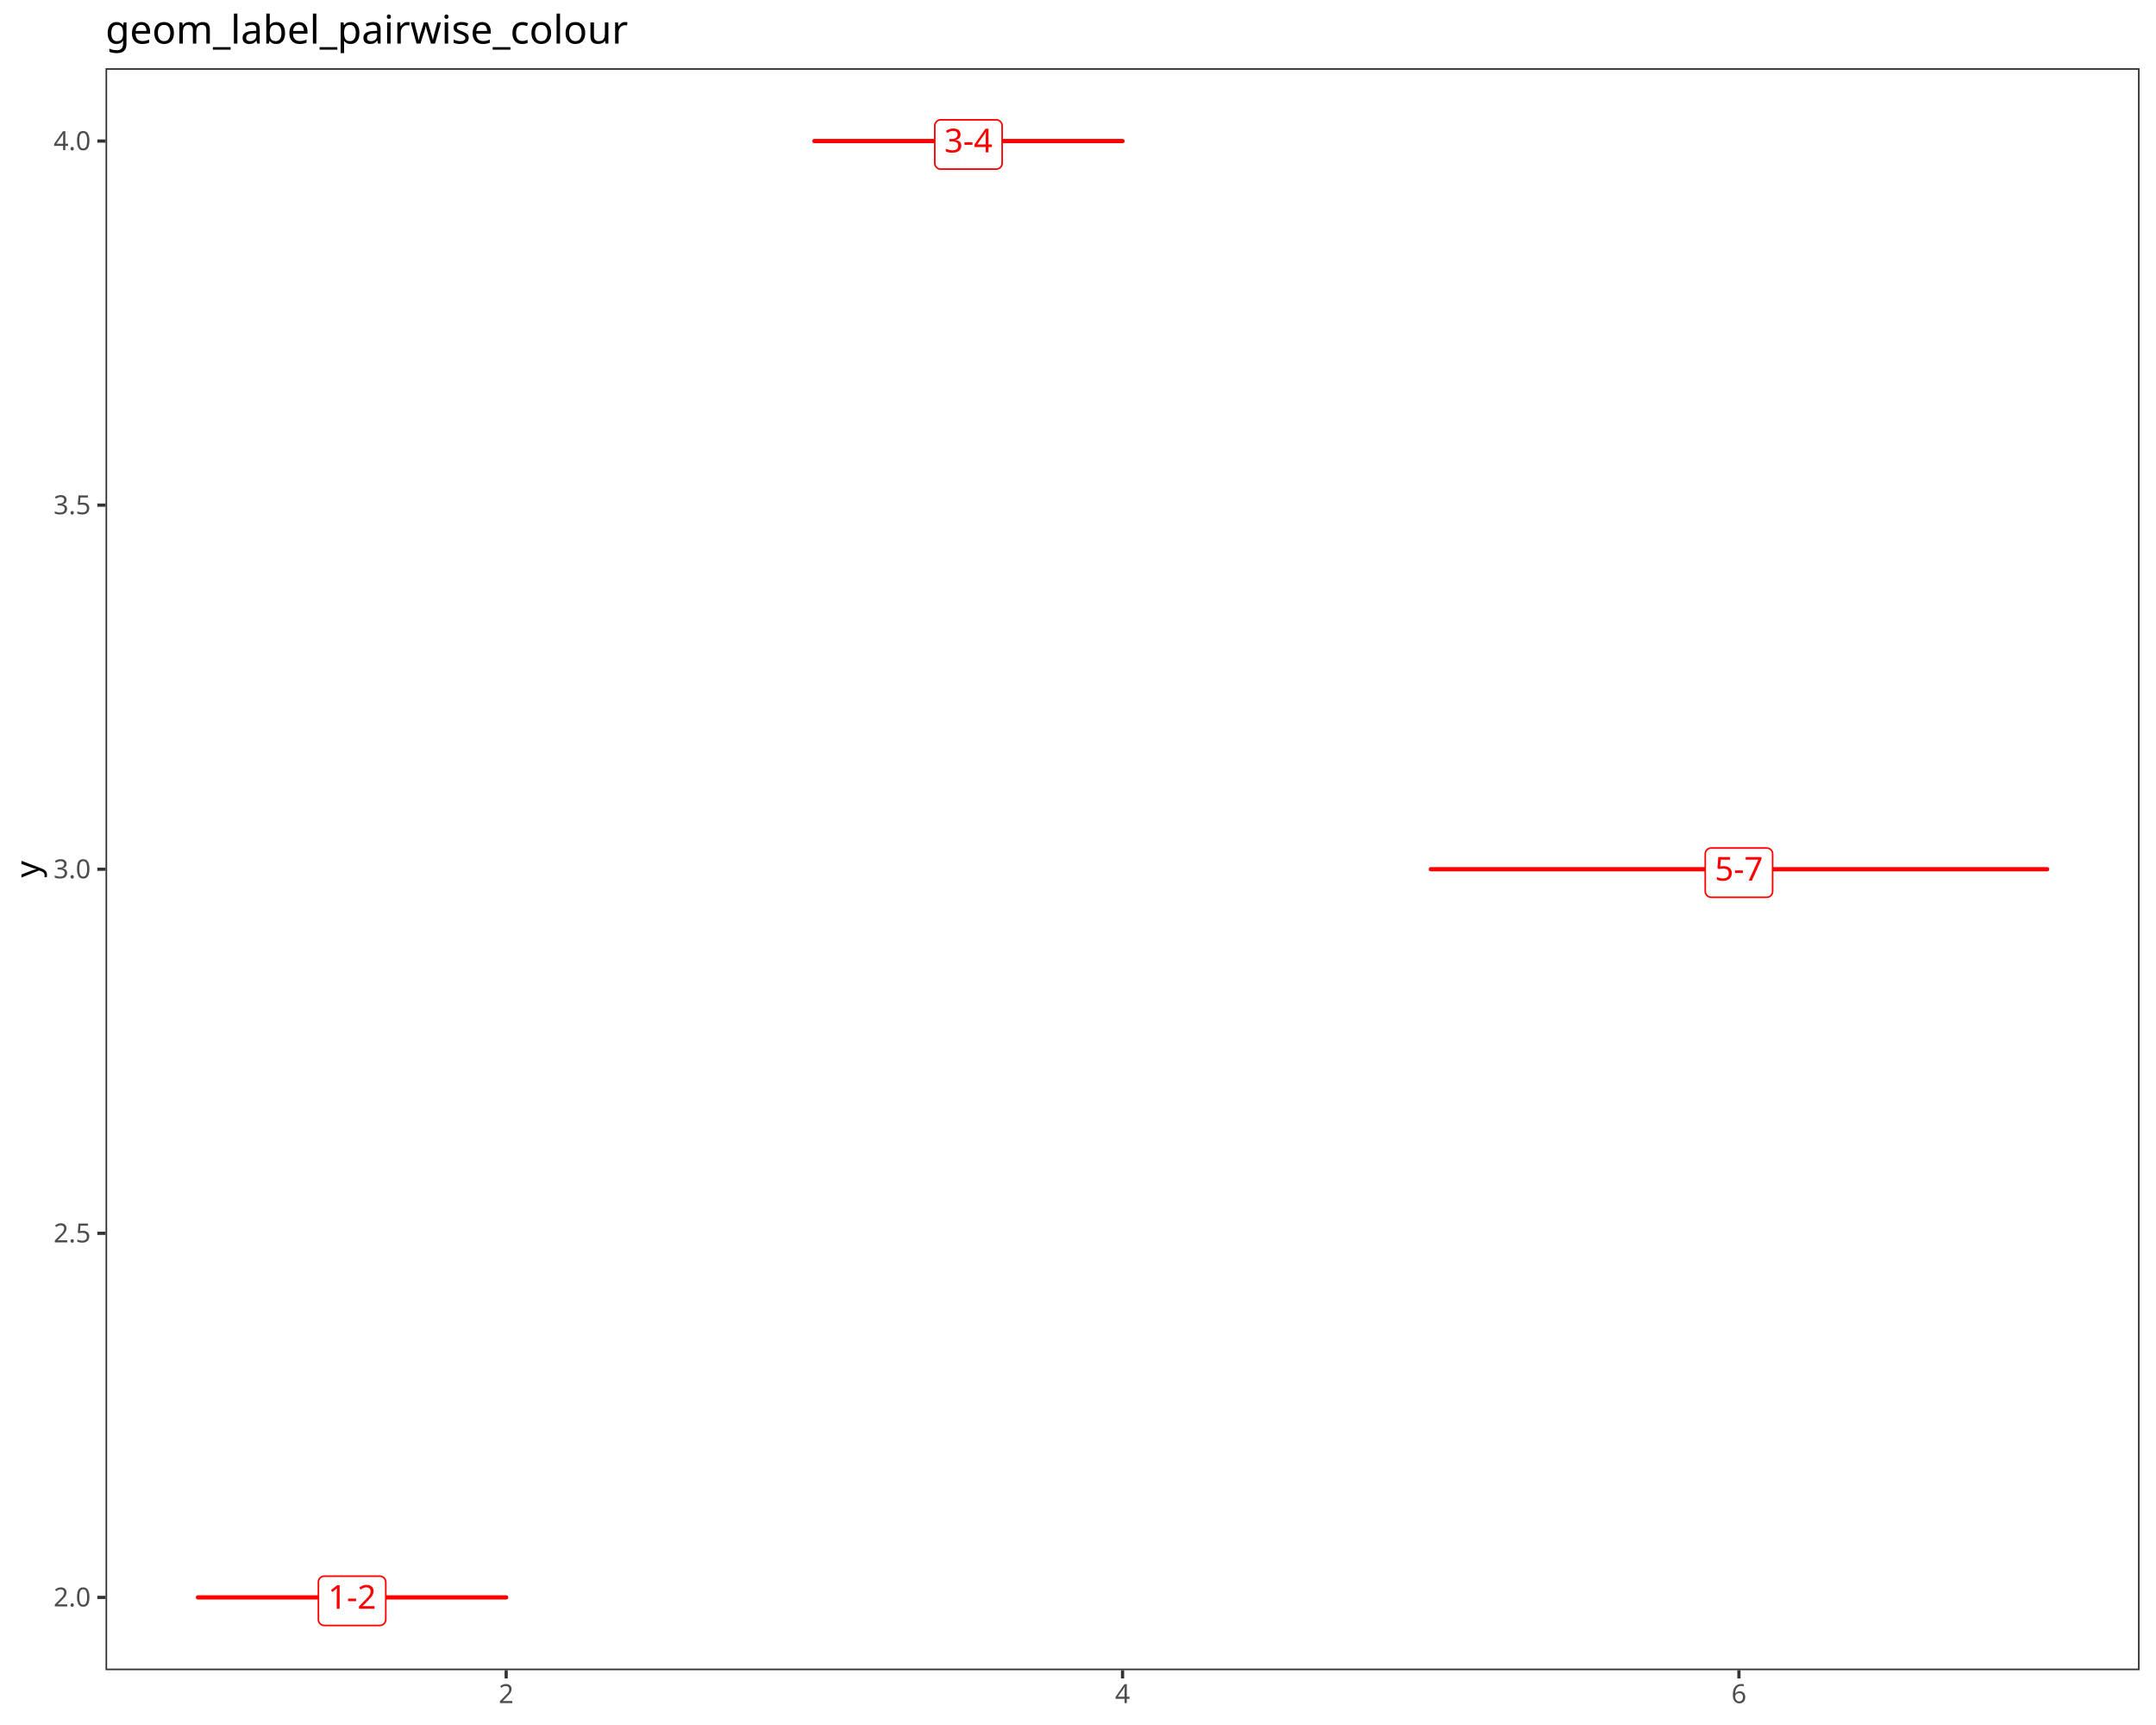
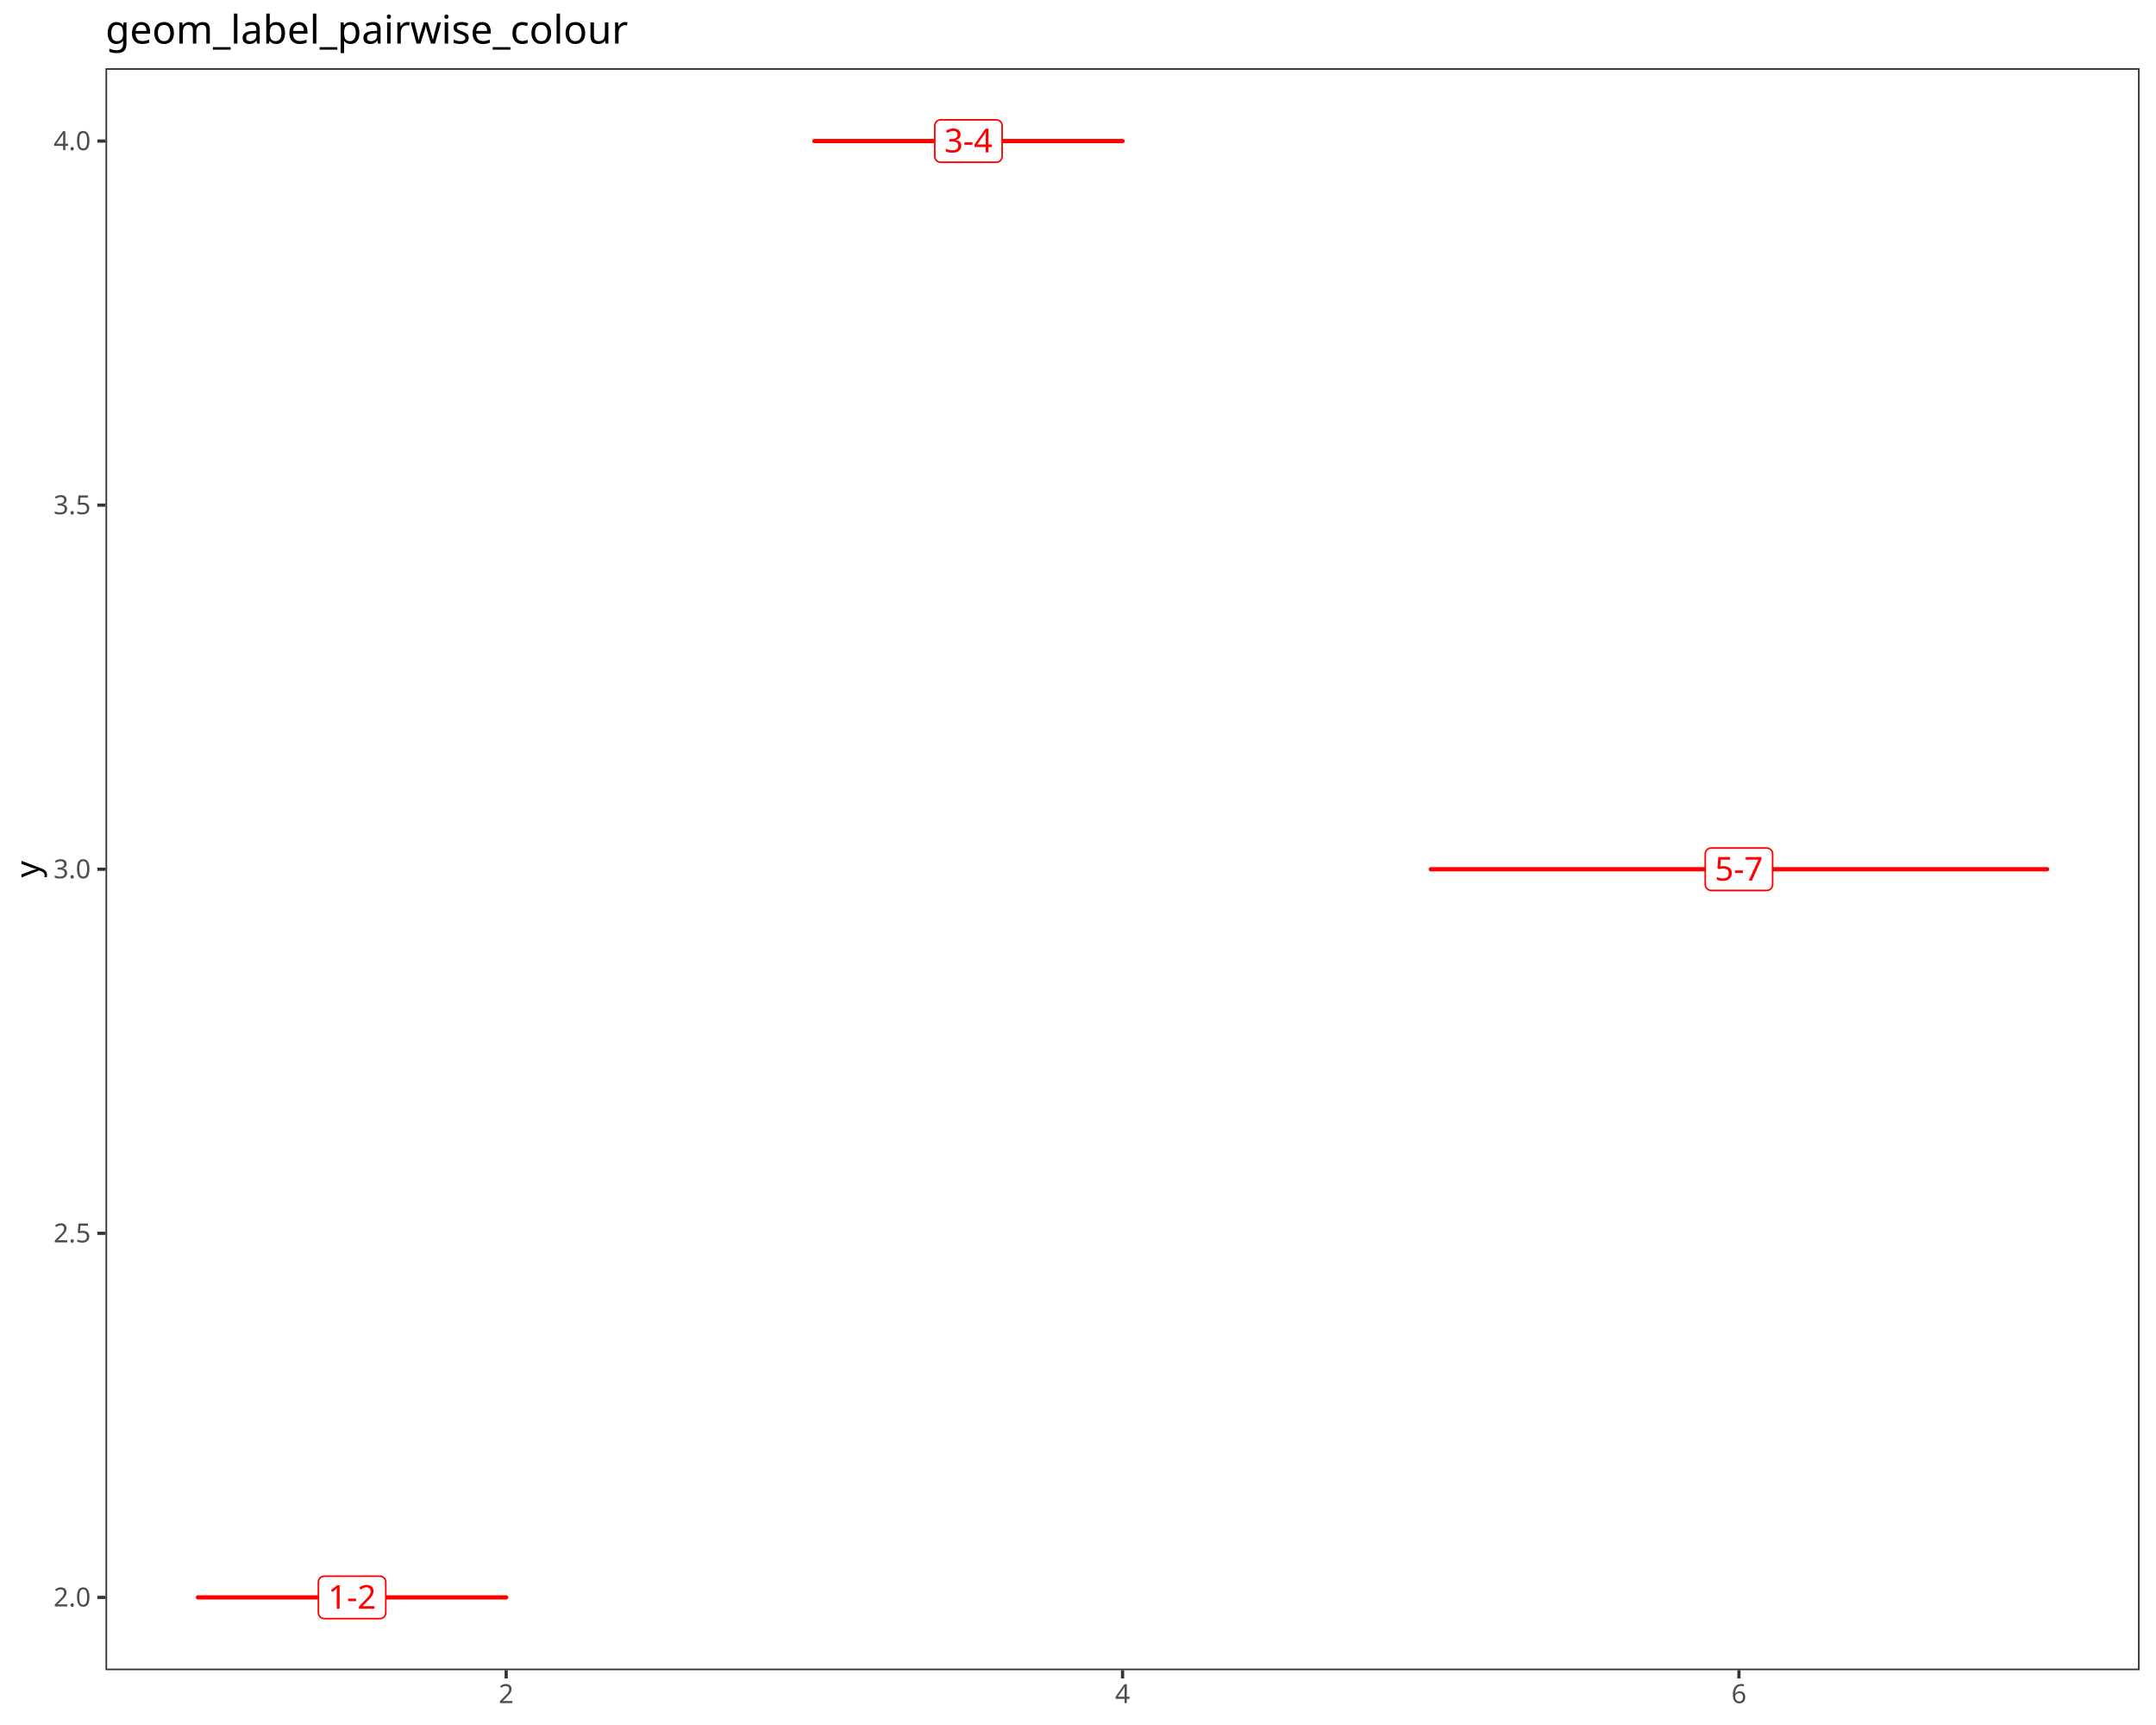
<svg xmlns="http://www.w3.org/2000/svg" class="svglite" data-engine-version="2.0" width="720.00pt" height="576.00pt" viewBox="0 0 720.00 576.00">
  <defs>
    <style type="text/css">
    .svglite line, .svglite polyline, .svglite polygon, .svglite path, .svglite rect, .svglite circle {
      fill: none;
      stroke: #000000;
      stroke-linecap: round;
      stroke-linejoin: round;
      stroke-miterlimit: 10.00;
    }
  </style>
  </defs>
  <rect width="100%" height="100%" style="stroke: none; fill: #FFFFFF;" />
  <defs>
    <clipPath id="cpMC4wMHw3MjAuMDB8MC4wMHw1NzYuMDA=">
      <rect x="0.00" y="0.00" width="720.00" height="576.00" />
    </clipPath>
  </defs>
  <g clip-path="url(#cpMC4wMHw3MjAuMDB8MC4wMHw1NzYuMDA=)">
    <rect x="0.00" y="0.00" width="720.00" height="576.00" style="stroke-width: 1.07; stroke: #FFFFFF; fill: #FFFFFF;" />
  </g>
  <defs>
    <clipPath id="cpMzUuMjR8NzE0LjUyfDIyLjc4fDU1Ny43MQ==">
      <rect x="35.24" y="22.78" width="679.28" height="534.92" />
    </clipPath>
  </defs>
  <g clip-path="url(#cpMzUuMjR8NzE0LjUyfDIyLjc4fDU1Ny43MQ==)">
    <rect x="35.24" y="22.78" width="679.28" height="534.92" style="stroke-width: 1.07; stroke: none; fill: #FFFFFF;" />
    <line x1="66.11" y1="533.39" x2="169.04" y2="533.39" style="stroke-width: 1.42; stroke: #FF0000;" />
-     <polygon points="108.31,542.76 126.85,542.76 126.77,542.76 127.08,542.75 127.40,542.68 127.69,542.57 127.97,542.41 128.22,542.21 128.43,541.97 128.60,541.70 128.72,541.41 128.80,541.10 128.83,540.78 128.83,540.78 128.83,528.29 128.83,528.29 128.80,527.97 128.72,527.66 128.60,527.37 128.43,527.10 128.22,526.86 127.97,526.66 127.69,526.50 127.40,526.38 127.08,526.32 126.85,526.31 108.31,526.31 108.54,526.32 108.23,526.31 107.91,526.35 107.60,526.43 107.32,526.57 107.05,526.75 106.82,526.97 106.63,527.23 106.48,527.51 106.38,527.81 106.33,528.13 106.33,528.29 106.33,540.78 106.33,540.62 106.33,540.94 106.38,541.25 106.48,541.56 106.63,541.84 106.82,542.09 107.05,542.31 107.32,542.49 107.60,542.63 107.91,542.72 108.23,542.76 " style="stroke-width: 0.53; stroke: #FF0000; fill: #FFFFFF;" />
+     <polygon points="108.31,540.48 126.85,540.48 126.77,540.47 127.08,540.46 127.40,540.40 127.69,540.29 127.97,540.13 128.22,539.92 128.43,539.69 128.60,539.42 128.72,539.12 128.80,538.81 128.83,538.50 128.83,538.50 128.83,528.29 128.83,528.29 128.80,527.97 128.72,527.66 128.60,527.37 128.43,527.10 128.22,526.86 127.97,526.66 127.69,526.50 127.40,526.38 127.08,526.32 126.85,526.31 108.31,526.31 108.54,526.32 108.23,526.31 107.91,526.35 107.60,526.43 107.32,526.57 107.05,526.75 106.82,526.97 106.63,527.23 106.48,527.51 106.38,527.81 106.33,528.13 106.33,528.29 106.33,538.50 106.33,538.34 106.33,538.66 106.38,538.97 106.48,539.27 106.63,539.55 106.82,539.81 107.05,540.03 107.32,540.21 107.60,540.35 107.91,540.44 108.23,540.47 " style="stroke-width: 0.53; stroke: #FF0000; fill: #FFFFFF;" />
    <text x="117.58" y="537.18" text-anchor="middle" style="font-size: 11.00px; fill: #FF0000; font-family: sans;" textLength="15.90px" lengthAdjust="spacingAndGlyphs">1-2</text>
    <line x1="271.96" y1="47.10" x2="374.88" y2="47.10" style="stroke-width: 1.42; stroke: #FF0000;" />
-     <polygon points="314.15,56.47 332.69,56.47 332.61,56.47 332.93,56.45 333.24,56.39 333.54,56.28 333.81,56.12 334.06,55.91 334.27,55.68 334.44,55.41 334.57,55.11 334.64,54.80 334.67,54.49 334.67,54.49 334.67,41.99 334.67,41.99 334.64,41.68 334.57,41.37 334.44,41.07 334.27,40.80 334.06,40.57 333.81,40.36 333.54,40.20 333.24,40.09 332.93,40.03 332.69,40.01 314.15,40.01 314.39,40.03 314.07,40.01 313.75,40.05 313.45,40.14 313.16,40.28 312.90,40.46 312.67,40.68 312.48,40.93 312.33,41.22 312.23,41.52 312.18,41.83 312.17,41.99 312.17,54.49 312.18,54.33 312.18,54.65 312.23,54.96 312.33,55.26 312.48,55.55 312.67,55.80 312.90,56.02 313.16,56.20 313.45,56.34 313.75,56.43 314.07,56.47 " style="stroke-width: 0.53; stroke: #FF0000; fill: #FFFFFF;" />
+     <polygon points="314.15,54.18 332.69,54.18 332.61,54.18 332.93,54.17 333.24,54.11 333.54,53.99 333.81,53.83 334.06,53.63 334.27,53.39 334.44,53.12 334.57,52.83 334.64,52.52 334.67,52.20 334.67,52.20 334.67,41.99 334.67,41.99 334.64,41.68 334.57,41.37 334.44,41.07 334.27,40.80 334.06,40.57 333.81,40.36 333.54,40.20 333.24,40.09 332.93,40.03 332.69,40.01 314.15,40.01 314.39,40.03 314.07,40.01 313.75,40.05 313.45,40.14 313.16,40.28 312.90,40.46 312.67,40.68 312.48,40.93 312.33,41.22 312.23,41.52 312.18,41.83 312.17,41.99 312.17,52.20 312.18,52.04 312.18,52.36 312.23,52.68 312.33,52.98 312.48,53.26 312.67,53.52 312.90,53.74 313.16,53.92 313.45,54.05 313.75,54.14 314.07,54.18 " style="stroke-width: 0.53; stroke: #FF0000; fill: #FFFFFF;" />
    <text x="323.42" y="50.88" text-anchor="middle" style="font-size: 11.00px; fill: #FF0000; font-family: sans;" textLength="15.90px" lengthAdjust="spacingAndGlyphs">3-4</text>
    <line x1="477.80" y1="290.24" x2="683.64" y2="290.24" style="stroke-width: 1.42; stroke: #FF0000;" />
-     <polygon points="571.45,299.61 589.99,299.61 589.91,299.61 590.23,299.60 590.54,299.54 590.84,299.42 591.12,299.26 591.36,299.06 591.58,298.82 591.75,298.55 591.87,298.26 591.95,297.95 591.97,297.63 591.97,297.63 591.97,285.14 591.97,285.14 591.95,284.82 591.87,284.51 591.75,284.22 591.58,283.95 591.36,283.71 591.12,283.51 590.84,283.35 590.54,283.24 590.23,283.17 589.99,283.16 571.45,283.16 571.69,283.17 571.37,283.16 571.06,283.20 570.75,283.29 570.46,283.42 570.20,283.61 569.97,283.83 569.78,284.08 569.63,284.36 569.53,284.67 569.48,284.98 569.47,285.14 569.47,297.63 569.48,297.47 569.48,297.79 569.53,298.11 569.63,298.41 569.78,298.69 569.97,298.95 570.20,299.17 570.46,299.35 570.75,299.48 571.06,299.57 571.37,299.61 " style="stroke-width: 0.53; stroke: #FF0000; fill: #FFFFFF;" />
+     <polygon points="571.45,297.33 589.99,297.33 589.91,297.33 590.23,297.32 590.54,297.25 590.84,297.14 591.12,296.98 591.36,296.78 591.58,296.54 591.75,296.27 591.87,295.98 591.95,295.67 591.97,295.35 591.97,295.35 591.97,285.14 591.97,285.14 591.95,284.82 591.87,284.51 591.75,284.22 591.58,283.95 591.36,283.71 591.12,283.51 590.84,283.35 590.54,283.24 590.23,283.17 589.99,283.16 571.45,283.16 571.69,283.17 571.37,283.16 571.06,283.20 570.75,283.29 570.46,283.42 570.20,283.61 569.97,283.83 569.78,284.08 569.63,284.36 569.53,284.67 569.48,284.98 569.47,285.14 569.47,295.35 569.48,295.19 569.48,295.51 569.53,295.82 569.63,296.13 569.78,296.41 569.97,296.66 570.20,296.88 570.46,297.06 570.75,297.20 571.06,297.29 571.37,297.33 " style="stroke-width: 0.53; stroke: #FF0000; fill: #FFFFFF;" />
    <text x="580.72" y="294.03" text-anchor="middle" style="font-size: 11.00px; fill: #FF0000; font-family: sans;" textLength="15.90px" lengthAdjust="spacingAndGlyphs">5-7</text>
    <rect x="35.24" y="22.78" width="679.28" height="534.92" style="stroke-width: 1.07; stroke: #333333;" />
  </g>
  <g clip-path="url(#cpMC4wMHw3MjAuMDB8MC4wMHw1NzYuMDA=)">
    <text x="30.31" y="536.42" text-anchor="end" style="font-size: 8.80px; fill: #4D4D4D; font-family: sans;" textLength="12.23px" lengthAdjust="spacingAndGlyphs">2.0</text>
    <text x="30.31" y="414.85" text-anchor="end" style="font-size: 8.80px; fill: #4D4D4D; font-family: sans;" textLength="12.23px" lengthAdjust="spacingAndGlyphs">2.5</text>
    <text x="30.31" y="293.27" text-anchor="end" style="font-size: 8.80px; fill: #4D4D4D; font-family: sans;" textLength="12.23px" lengthAdjust="spacingAndGlyphs">3.0</text>
    <text x="30.31" y="171.70" text-anchor="end" style="font-size: 8.80px; fill: #4D4D4D; font-family: sans;" textLength="12.23px" lengthAdjust="spacingAndGlyphs">3.5</text>
    <text x="30.31" y="50.13" text-anchor="end" style="font-size: 8.80px; fill: #4D4D4D; font-family: sans;" textLength="12.23px" lengthAdjust="spacingAndGlyphs">4.0</text>
    <polyline points="32.50,533.39 35.24,533.39 " style="stroke-width: 1.07; stroke: #333333; stroke-linecap: butt;" />
    <polyline points="32.50,411.82 35.24,411.82 " style="stroke-width: 1.07; stroke: #333333; stroke-linecap: butt;" />
    <polyline points="32.50,290.24 35.24,290.24 " style="stroke-width: 1.07; stroke: #333333; stroke-linecap: butt;" />
    <polyline points="32.50,168.67 35.24,168.67 " style="stroke-width: 1.07; stroke: #333333; stroke-linecap: butt;" />
    <polyline points="32.50,47.10 35.24,47.10 " style="stroke-width: 1.07; stroke: #333333; stroke-linecap: butt;" />
    <polyline points="169.04,560.45 169.04,557.71 " style="stroke-width: 1.07; stroke: #333333; stroke-linecap: butt;" />
    <polyline points="374.88,560.45 374.88,557.71 " style="stroke-width: 1.07; stroke: #333333; stroke-linecap: butt;" />
    <polyline points="580.72,560.45 580.72,557.71 " style="stroke-width: 1.07; stroke: #333333; stroke-linecap: butt;" />
    <text x="169.04" y="568.69" text-anchor="middle" style="font-size: 8.80px; fill: #4D4D4D; font-family: sans;" textLength="4.89px" lengthAdjust="spacingAndGlyphs">2</text>
    <text x="374.88" y="568.69" text-anchor="middle" style="font-size: 8.80px; fill: #4D4D4D; font-family: sans;" textLength="4.89px" lengthAdjust="spacingAndGlyphs">4</text>
    <text x="580.72" y="568.69" text-anchor="middle" style="font-size: 8.80px; fill: #4D4D4D; font-family: sans;" textLength="4.89px" lengthAdjust="spacingAndGlyphs">6</text>
    <text transform="translate(13.05,290.24) rotate(-90)" text-anchor="middle" style="font-size: 11.00px; font-family: sans;" textLength="5.50px" lengthAdjust="spacingAndGlyphs">y</text>
    <text x="35.24" y="14.56" style="font-size: 13.20px; font-family: sans;" textLength="167.32px" lengthAdjust="spacingAndGlyphs">geom_label_pairwise_colour</text>
  </g>
</svg>
